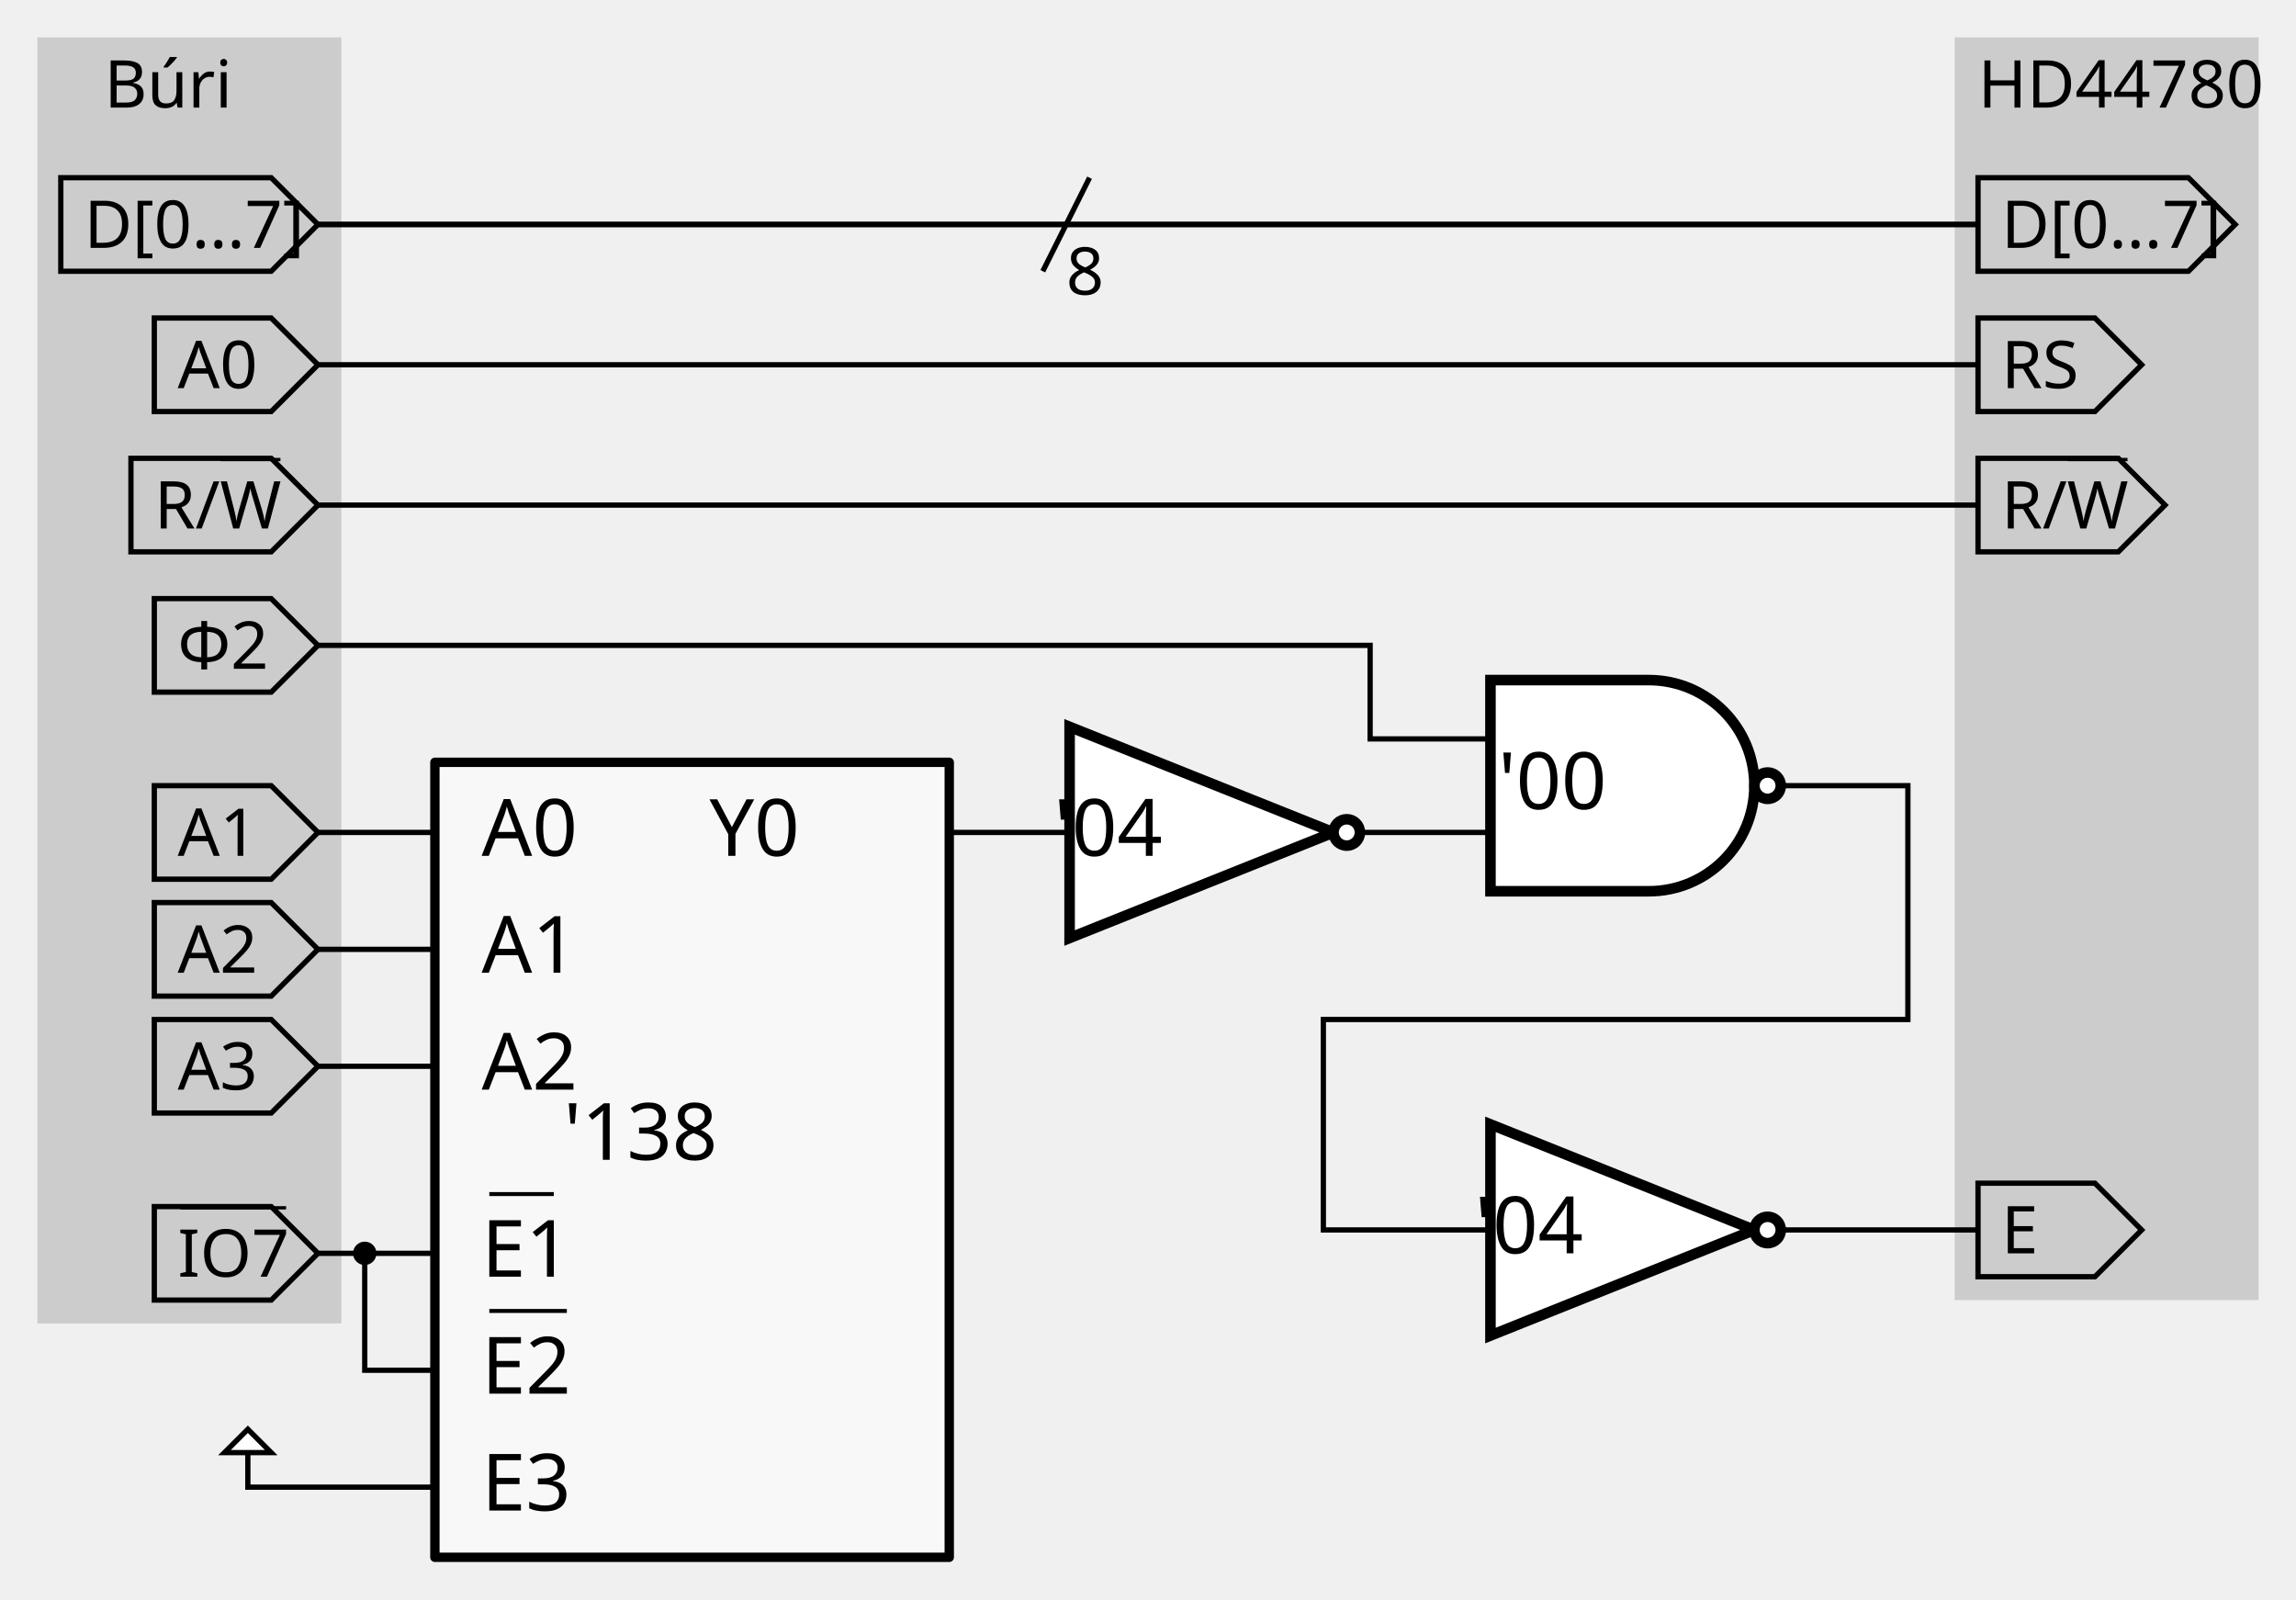
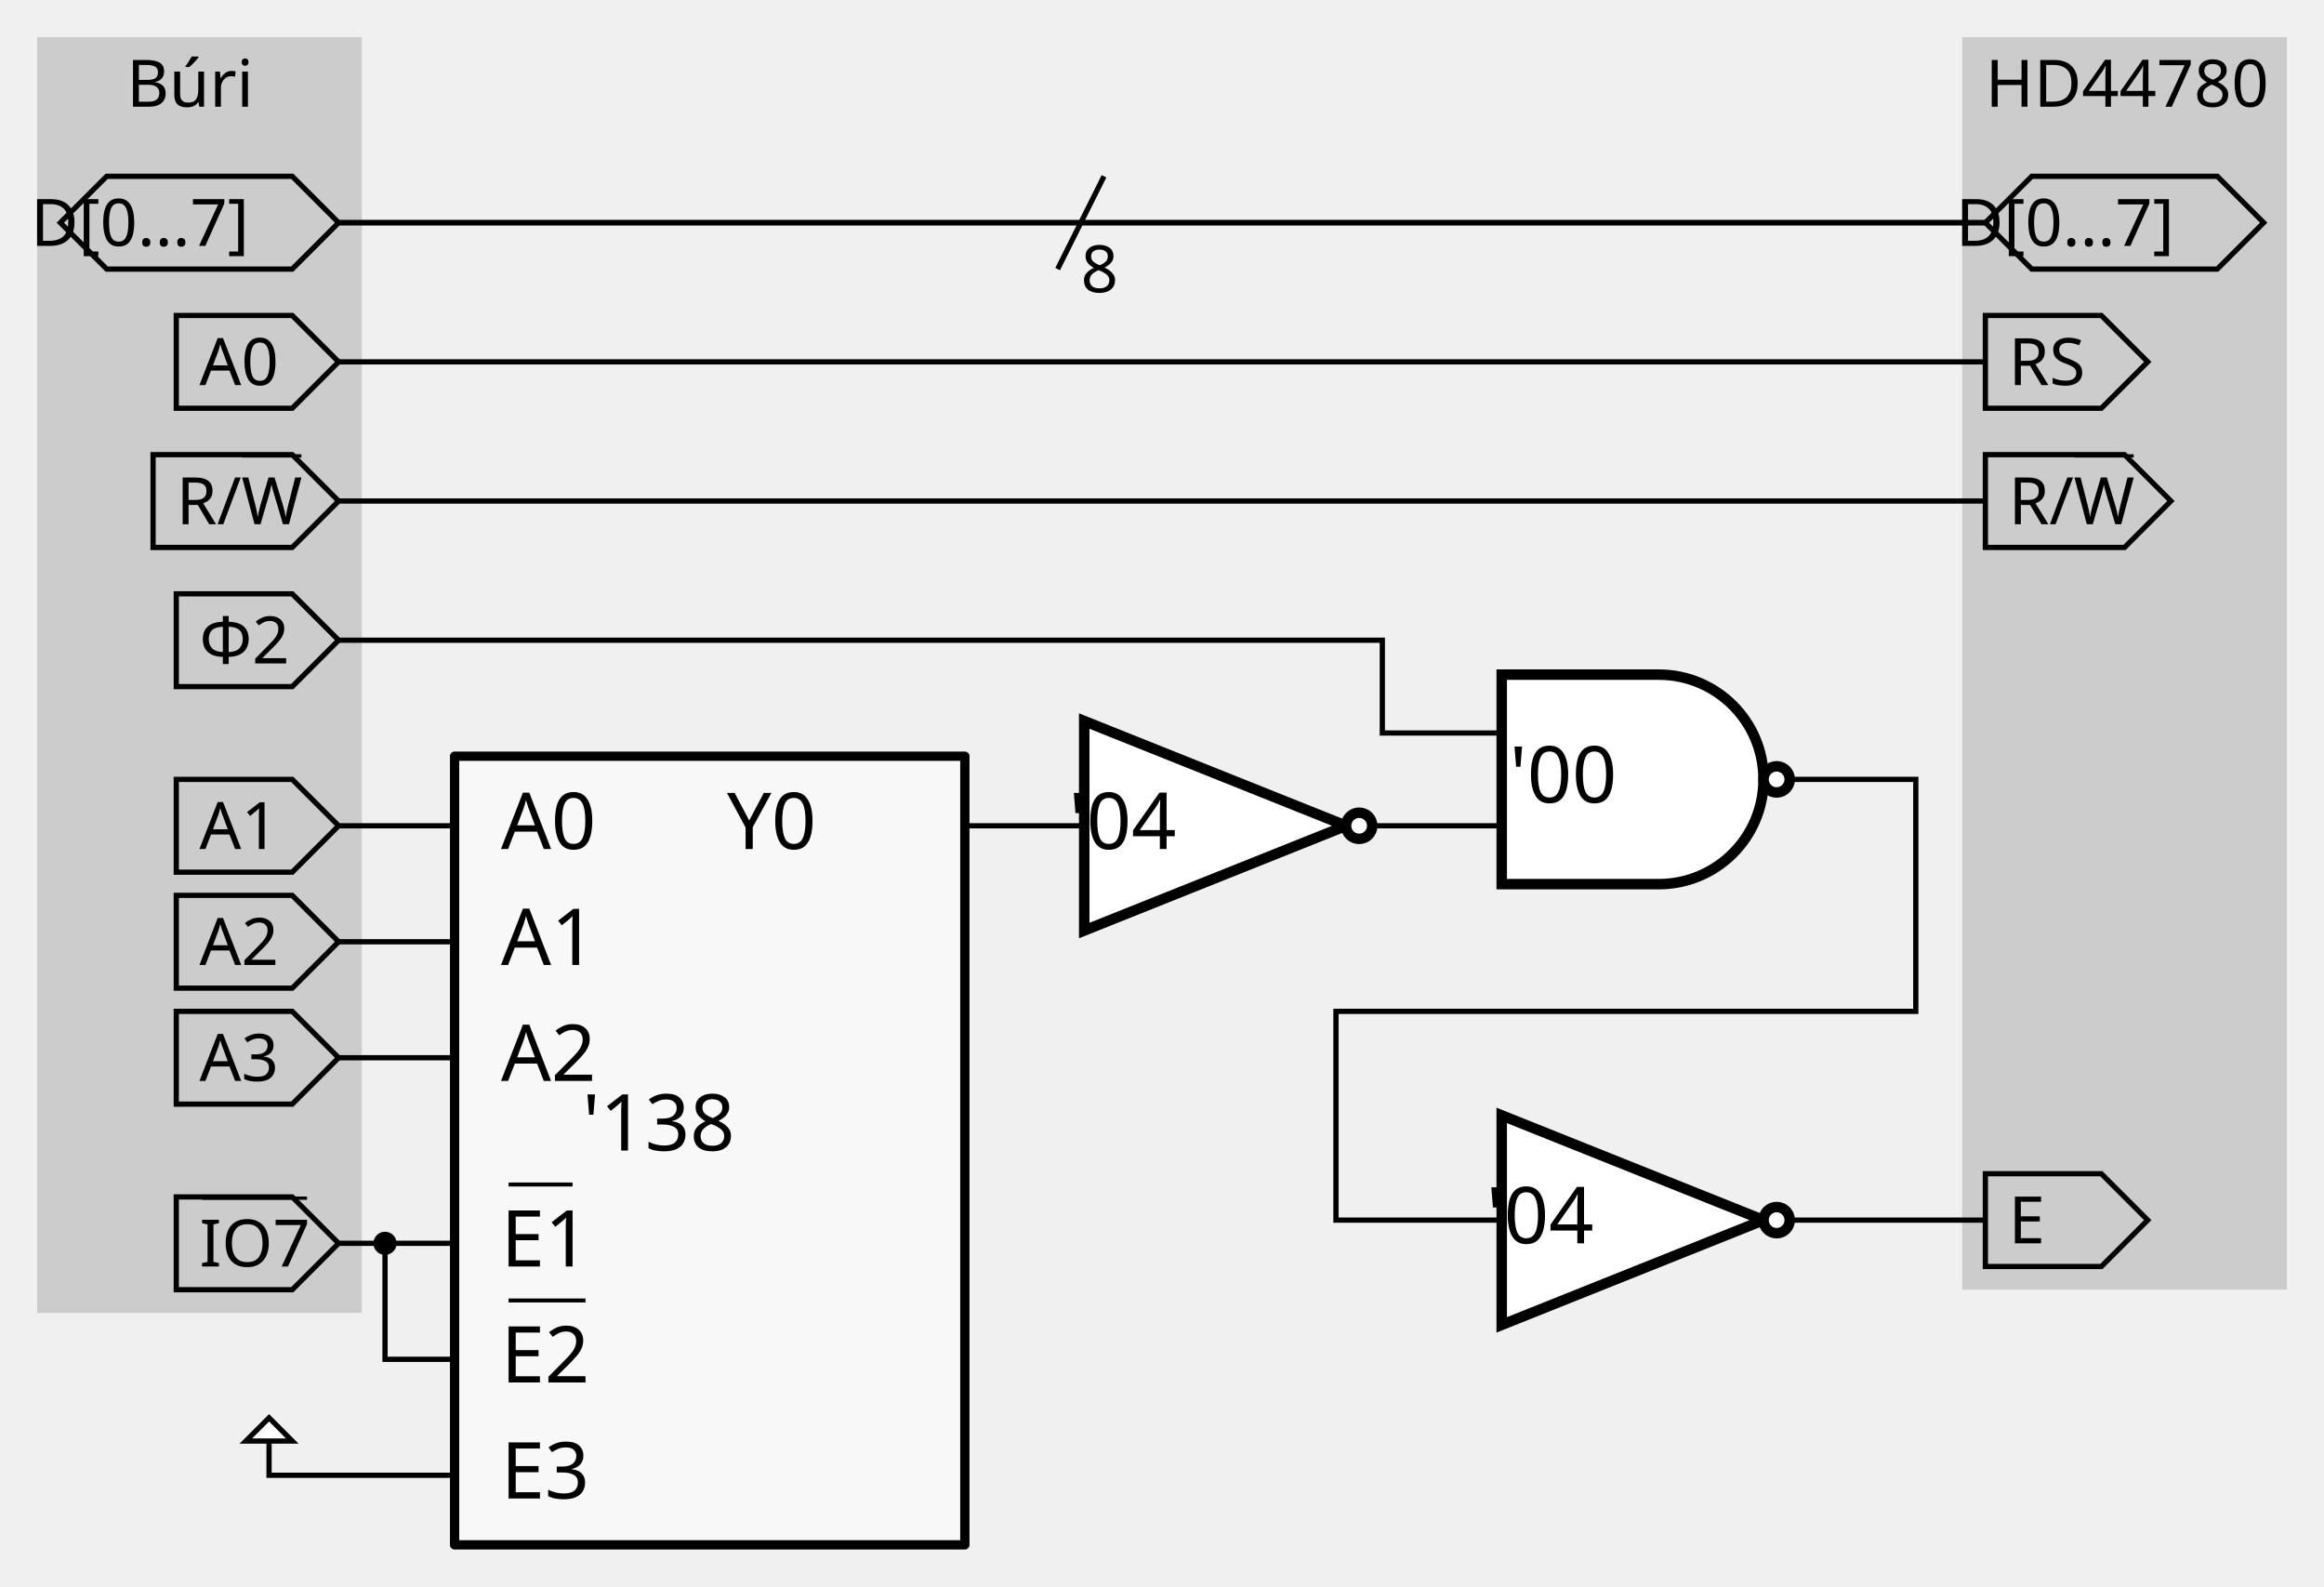
- <svg xmlns="http://www.w3.org/2000/svg" xmlns:xlink="http://www.w3.org/1999/xlink" width="122.75mm" height="85.5mm" viewBox="0 0 434.941 302.953" id="svg2" version="1.1">
+ <svg xmlns="http://www.w3.org/2000/svg" xmlns:xlink="http://www.w3.org/1999/xlink" width="443.799" height="302.953" viewBox="0 0 443.799 302.953" id="svg2" version="1.1">
  <defs id="defs4">
    <symbol id="Nand_Gate">
      <path d="m 25,70 0,-10 0,-10 0,-10 0,-10 30,0 c 11.046,0 20,8.954 20,20 0,11.046 -8.954,20 -20,20 z" id="path5944" />
      <path d="m 80,50 c 0,1.381 -1.119,2.5 -2.5,2.5 -1.381,0 -2.5,-1.119 -2.5,-2.5 0,-1.381 1.119,-2.5 2.5,-2.5 1.381,0 2.5,1.119 2.5,2.5 z" id="path5946" />
    </symbol>
    <symbol id="Not_Gate">
-       <path style="stroke-miterlimit:2" d="M 25,30 75,50 25,70 25,50 Z" id="path5961" />
+       <path style="stroke-miterlimit:2" d="M 25,30 75,50 25,70 25,50 z" id="path5961" />
      <path d="m 80,50 c 0,1.381 -1.119,2.5 -2.5,2.5 -1.381,0 -2.5,-1.119 -2.5,-2.5 0,-1.381 1.119,-2.5 2.5,-2.5 1.381,0 2.5,1.119 2.5,2.5 z" id="path5963" />
    </symbol>
  </defs>
-   <g id="layer1" transform="translate(15.94488,-128.4449)">
-     <rect y="135.531" x="354.331" height="239.173" width="57.579" id="rect10551" style="opacity:1;fill:#cccccc;fill-opacity:1" />
-     <rect style="opacity:1;fill:#cccccc;fill-opacity:1" id="rect10549" width="57.579" height="243.602" x="-8.858" y="135.531" />
-     <path style="fill:none;fill-rule:evenodd;stroke:#000000;stroke-width:1px;stroke-linecap:butt;stroke-linejoin:miter;stroke-opacity:1" d="m 318.898,361.417 39.862,0" id="path10445" />
-     <path style="fill:none;fill-rule:evenodd;stroke:#000000;stroke-width:1px;stroke-linecap:butt;stroke-linejoin:miter;stroke-opacity:1" d="m 318.898,277.264 26.575,0 0,44.291 -110.728,0 0,39.862 31.004,0" id="path10435" />
-     <path style="fill:none;fill-rule:evenodd;stroke:#000000;stroke-width:1px;stroke-linecap:butt;stroke-linejoin:miter;stroke-opacity:1" d="m 66.437,410.138 -35.433,0 0,-8.858" id="path10395" />
+   <g id="layer1" transform="translate(20.37402,-128.4449)">
+     <rect y="135.531" x="354.331" height="239.173" width="62.008" id="rect10551" style="fill:#cccccc;fill-opacity:1" />
+     <rect style="fill:#cccccc;fill-opacity:1" id="rect10549" width="62.008" height="243.602" x="-13.287" y="135.531" />
+     <path style="fill:none;stroke:#000000;stroke-width:1px;stroke-linecap:butt;stroke-linejoin:miter;stroke-opacity:1" d="m 318.898,361.417 39.862,0" id="path10445" />
+     <path style="fill:none;stroke:#000000;stroke-width:1px;stroke-linecap:butt;stroke-linejoin:miter;stroke-opacity:1" d="m 318.898,277.264 26.575,0 0,44.291 -110.728,0 0,39.862 31.004,0" id="path10435" />
+     <path style="fill:none;stroke:#000000;stroke-width:1px;stroke-linecap:butt;stroke-linejoin:miter;stroke-opacity:1" d="m 66.437,410.138 -35.433,0 0,-8.858" id="path10395" />
    <g id="g10258" transform="translate(-124.0157,-84.15353)">
-       <text id="text10252" y="339.272" x="141.732" style="font-style:normal;font-variant:normal;font-weight:normal;font-stretch:normal;font-size:12.5px;line-height:125%;font-family:'Source Sans Pro';-inkscape-font-specification:'Source Sans Pro';text-align:start;letter-spacing:0px;word-spacing:0px;text-anchor:start;fill:#000000;fill-opacity:1;stroke:none;stroke-width:1px;stroke-linecap:butt;stroke-linejoin:miter;stroke-opacity:1" xml:space="preserve">
+       <text id="text10252" y="339.272" x="141.732" style="font-size:12.5px;font-style:normal;font-variant:normal;font-weight:normal;font-stretch:normal;text-align:start;line-height:125%;letter-spacing:0px;word-spacing:0px;text-anchor:start;fill:#000000;fill-opacity:1;stroke:none;font-family:Source Sans Pro;-inkscape-font-specification:Source Sans Pro" xml:space="preserve">
        <tspan y="339.272" x="141.732" id="tspan10254">Φ2</tspan>
      </text>
-       <path id="path10256" d="m 168.307,334.843 -8.858,-8.858 -22.146,0 0,17.717 22.146,0 z" style="fill:none;fill-rule:evenodd;stroke:#000000;stroke-width:1px;stroke-linecap:butt;stroke-linejoin:miter;stroke-opacity:1" />
+       <path id="path10256" d="m 168.307,334.843 -8.858,-8.858 -22.146,0 0,17.717 22.146,0 z" style="fill:none;stroke:#000000;stroke-width:1px;stroke-linecap:butt;stroke-linejoin:miter;stroke-opacity:1" />
    </g>
-     <use id="use8133" style="fill:#ffffff;stroke:#000000;stroke-width:2" xlink:href="#Nand_Gate" x="0" y="0" width="100%" height="100%" transform="translate(241.3976,227.2638)" />
-     <rect style="opacity:1;fill:#ffffff;fill-opacity:0.502;stroke:#000000;stroke-width:1.772;stroke-linecap:round;stroke-linejoin:round;stroke-miterlimit:4;stroke-dasharray:none;stroke-opacity:1" id="rect10267" width="97.441" height="150.591" x="66.437" y="272.835" transform="translate(-3.7337612e-6,-9.87967e-6)" />
-     <text xml:space="preserve" style="font-style:normal;font-variant:normal;font-weight:normal;font-stretch:normal;font-size:15px;line-height:125%;font-family:'Source Sans Pro';-inkscape-font-specification:'Source Sans Pro';text-align:end;letter-spacing:0px;word-spacing:0px;text-anchor:end;fill:#000000;fill-opacity:1;stroke:none;stroke-width:1px;stroke-linecap:butt;stroke-linejoin:miter;stroke-opacity:1" x="155.02" y="290.551" id="text10269-4">
+     <use id="use8133" style="fill:#ffffff;stroke:#000000;stroke-width:2" xlink:href="#Nand_Gate" x="0" y="0" width="434.941" height="302.953" transform="translate(241.3976,227.2638)" />
+     <rect style="fill:#ffffff;fill-opacity:0.502;stroke:#000000;stroke-width:1.772;stroke-linecap:round;stroke-linejoin:round;stroke-miterlimit:4;stroke-opacity:1;stroke-dasharray:none" id="rect10267" width="97.441" height="150.591" x="66.437" y="272.835" transform="translate(-3.7337612e-6,-9.87967e-6)" />
+     <text xml:space="preserve" style="font-size:15px;font-style:normal;font-variant:normal;font-weight:normal;font-stretch:normal;text-align:end;line-height:125%;letter-spacing:0px;word-spacing:0px;text-anchor:end;fill:#000000;fill-opacity:1;stroke:none;font-family:Source Sans Pro;-inkscape-font-specification:Source Sans Pro" x="155.02" y="290.551" id="text10269-4">
      <tspan id="tspan10271-8" x="155.02" y="290.551">Y0</tspan>
    </text>
-     <text id="text10293" y="370.276" x="75.295" style="font-style:normal;font-variant:normal;font-weight:normal;font-stretch:normal;font-size:15px;line-height:125%;font-family:'Source Sans Pro';-inkscape-font-specification:'Source Sans Pro';text-align:start;letter-spacing:0px;word-spacing:0px;text-anchor:start;fill:#000000;fill-opacity:1;stroke:none;stroke-width:1px;stroke-linecap:butt;stroke-linejoin:miter;stroke-opacity:1" xml:space="preserve">
-       <tspan y="370.276" x="75.295" id="tspan10295" text-decoration="overline" style="text-decoration: overline;text-decoration-line: overline">E1</tspan>
+     <text id="text10293" y="370.276" x="75.295" style="font-size:15px;font-style:normal;font-variant:normal;font-weight:normal;font-stretch:normal;text-align:start;line-height:125%;letter-spacing:0px;word-spacing:0px;text-anchor:start;fill:#000000;fill-opacity:1;stroke:none;font-family:Source Sans Pro;-inkscape-font-specification:Source Sans Pro" xml:space="preserve">
+       <tspan y="370.276" x="75.295" id="tspan10295" text-decoration="overline" style="text-decoration: overline">E1</tspan>
    </text>
-     <text xml:space="preserve" style="font-style:normal;font-variant:normal;font-weight:normal;font-stretch:normal;font-size:15px;line-height:125%;font-family:'Source Sans Pro';-inkscape-font-specification:'Source Sans Pro';text-align:start;letter-spacing:0px;word-spacing:0px;text-anchor:start;fill:#000000;fill-opacity:1;stroke:none;stroke-width:1px;stroke-linecap:butt;stroke-linejoin:miter;stroke-opacity:1" x="75.295" y="392.421" id="text10297">
-       <tspan style="text-decoration: overline;text-decoration-line: overline" text-decoration="overline" id="tspan10299" x="75.295" y="392.421">E2</tspan>
+     <text xml:space="preserve" style="font-size:15px;font-style:normal;font-variant:normal;font-weight:normal;font-stretch:normal;text-align:start;line-height:125%;letter-spacing:0px;word-spacing:0px;text-anchor:start;fill:#000000;fill-opacity:1;stroke:none;font-family:Source Sans Pro;-inkscape-font-specification:Source Sans Pro" x="75.295" y="392.421" id="text10297">
+       <tspan style="text-decoration: overline" text-decoration="overline" id="tspan10299" x="75.295" y="392.421">E2</tspan>
    </text>
-     <text id="text10301" y="414.567" x="75.295" style="font-style:normal;font-variant:normal;font-weight:normal;font-stretch:normal;font-size:15px;line-height:125%;font-family:'Source Sans Pro';-inkscape-font-specification:'Source Sans Pro';text-align:start;letter-spacing:0px;word-spacing:0px;text-anchor:start;fill:#000000;fill-opacity:1;stroke:none;stroke-width:1px;stroke-linecap:butt;stroke-linejoin:miter;stroke-opacity:1" xml:space="preserve">
+     <text id="text10301" y="414.567" x="75.295" style="font-size:15px;font-style:normal;font-variant:normal;font-weight:normal;font-stretch:normal;text-align:start;line-height:125%;letter-spacing:0px;word-spacing:0px;text-anchor:start;fill:#000000;fill-opacity:1;stroke:none;font-family:Source Sans Pro;-inkscape-font-specification:Source Sans Pro" xml:space="preserve">
      <tspan y="414.567" x="75.295" id="tspan10303">E3</tspan>
    </text>
-     <text xml:space="preserve" style="font-style:normal;font-variant:normal;font-weight:normal;font-stretch:normal;font-size:15px;line-height:125%;font-family:'Source Sans Pro';-inkscape-font-specification:'Source Sans Pro';text-align:start;letter-spacing:0px;word-spacing:0px;text-anchor:start;fill:#000000;fill-opacity:1;stroke:none;stroke-width:1px;stroke-linecap:butt;stroke-linejoin:miter;stroke-opacity:1" x="75.295" y="334.843" id="text10305">
+     <text xml:space="preserve" style="font-size:15px;font-style:normal;font-variant:normal;font-weight:normal;font-stretch:normal;text-align:start;line-height:125%;letter-spacing:0px;word-spacing:0px;text-anchor:start;fill:#000000;fill-opacity:1;stroke:none;font-family:Source Sans Pro;-inkscape-font-specification:Source Sans Pro" x="75.295" y="334.843" id="text10305">
      <tspan x="75.295" y="334.843" id="tspan10309">A2</tspan>
    </text>
-     <text id="text10313" y="312.697" x="75.295" style="font-style:normal;font-variant:normal;font-weight:normal;font-stretch:normal;font-size:15px;line-height:125%;font-family:'Source Sans Pro';-inkscape-font-specification:'Source Sans Pro';text-align:start;letter-spacing:0px;word-spacing:0px;text-anchor:start;fill:#000000;fill-opacity:1;stroke:none;stroke-width:1px;stroke-linecap:butt;stroke-linejoin:miter;stroke-opacity:1" xml:space="preserve">
+     <text id="text10313" y="312.697" x="75.295" style="font-size:15px;font-style:normal;font-variant:normal;font-weight:normal;font-stretch:normal;text-align:start;line-height:125%;letter-spacing:0px;word-spacing:0px;text-anchor:start;fill:#000000;fill-opacity:1;stroke:none;font-family:Source Sans Pro;-inkscape-font-specification:Source Sans Pro" xml:space="preserve">
      <tspan id="tspan10315" y="312.697" x="75.295">A1</tspan>
    </text>
-     <text xml:space="preserve" style="font-style:normal;font-variant:normal;font-weight:normal;font-stretch:normal;font-size:15px;line-height:125%;font-family:'Source Sans Pro';-inkscape-font-specification:'Source Sans Pro';text-align:start;letter-spacing:0px;word-spacing:0px;text-anchor:start;fill:#000000;fill-opacity:1;stroke:none;stroke-width:1px;stroke-linecap:butt;stroke-linejoin:miter;stroke-opacity:1" x="75.295" y="290.551" id="text10317">
+     <text xml:space="preserve" style="font-size:15px;font-style:normal;font-variant:normal;font-weight:normal;font-stretch:normal;text-align:start;line-height:125%;letter-spacing:0px;word-spacing:0px;text-anchor:start;fill:#000000;fill-opacity:1;stroke:none;font-family:Source Sans Pro;-inkscape-font-specification:Source Sans Pro" x="75.295" y="290.551" id="text10317">
      <tspan x="75.295" y="290.551" id="tspan10319">A0</tspan>
    </text>
-     <text id="text10321" y="348.13" x="115.157" style="font-style:normal;font-variant:normal;font-weight:normal;font-stretch:normal;font-size:15px;line-height:125%;font-family:'Source Sans Pro';-inkscape-font-specification:'Source Sans Pro';text-align:center;letter-spacing:0px;word-spacing:0px;text-anchor:middle;fill:#000000;fill-opacity:1;stroke:none;stroke-width:1px;stroke-linecap:butt;stroke-linejoin:miter;stroke-opacity:1" xml:space="preserve" transform="translate(2.1747944e-6,8.1219714e-6)">
+     <text id="text10321" y="348.13" x="115.157" style="font-size:15px;font-style:normal;font-variant:normal;font-weight:normal;font-stretch:normal;text-align:center;line-height:125%;letter-spacing:0px;word-spacing:0px;text-anchor:middle;fill:#000000;fill-opacity:1;stroke:none;font-family:Source Sans Pro;-inkscape-font-specification:Source Sans Pro" xml:space="preserve" transform="translate(2.1747944e-6,8.1219714e-6)">
      <tspan y="348.13" x="115.157" id="tspan10323">'138</tspan>
    </text>
    <g transform="translate(-124.0157,-48.72046)" id="g10325">
-       <text xml:space="preserve" style="font-style:normal;font-variant:normal;font-weight:normal;font-stretch:normal;font-size:12.5px;line-height:125%;font-family:'Source Sans Pro';-inkscape-font-specification:'Source Sans Pro';text-align:start;letter-spacing:0px;word-spacing:0px;text-anchor:start;fill:#000000;fill-opacity:1;stroke:none;stroke-width:1px;stroke-linecap:butt;stroke-linejoin:miter;stroke-opacity:1" x="141.732" y="339.272" id="text10327">
+       <text xml:space="preserve" style="font-size:12.5px;font-style:normal;font-variant:normal;font-weight:normal;font-stretch:normal;text-align:start;line-height:125%;letter-spacing:0px;word-spacing:0px;text-anchor:start;fill:#000000;fill-opacity:1;stroke:none;font-family:Source Sans Pro;-inkscape-font-specification:Source Sans Pro" x="141.732" y="339.272" id="text10327">
        <tspan id="tspan10329" x="141.732" y="339.272">A1</tspan>
      </text>
-       <path style="fill:none;fill-rule:evenodd;stroke:#000000;stroke-width:1px;stroke-linecap:butt;stroke-linejoin:miter;stroke-opacity:1" d="m 168.307,334.843 -8.858,-8.858 -22.146,0 0,17.717 22.146,0 z" id="path10331" />
+       <path style="fill:none;stroke:#000000;stroke-width:1px;stroke-linecap:butt;stroke-linejoin:miter;stroke-opacity:1" d="m 168.307,334.843 -8.858,-8.858 -22.146,0 0,17.717 22.146,0 z" id="path10331" />
    </g>
    <g id="g10337" transform="translate(-124.0157,-26.57479)">
-       <text id="text10339" y="339.272" x="141.732" style="font-style:normal;font-variant:normal;font-weight:normal;font-stretch:normal;font-size:12.5px;line-height:125%;font-family:'Source Sans Pro';-inkscape-font-specification:'Source Sans Pro';text-align:start;letter-spacing:0px;word-spacing:0px;text-anchor:start;fill:#000000;fill-opacity:1;stroke:none;stroke-width:1px;stroke-linecap:butt;stroke-linejoin:miter;stroke-opacity:1" xml:space="preserve">
+       <text id="text10339" y="339.272" x="141.732" style="font-size:12.5px;font-style:normal;font-variant:normal;font-weight:normal;font-stretch:normal;text-align:start;line-height:125%;letter-spacing:0px;word-spacing:0px;text-anchor:start;fill:#000000;fill-opacity:1;stroke:none;font-family:Source Sans Pro;-inkscape-font-specification:Source Sans Pro" xml:space="preserve">
        <tspan y="339.272" x="141.732" id="tspan10341">A2</tspan>
      </text>
-       <path id="path10343" d="m 168.307,334.843 -8.858,-8.858 -22.146,0 0,17.717 22.146,0 z" style="fill:none;fill-rule:evenodd;stroke:#000000;stroke-width:1px;stroke-linecap:butt;stroke-linejoin:miter;stroke-opacity:1" />
+       <path id="path10343" d="m 168.307,334.843 -8.858,-8.858 -22.146,0 0,17.717 22.146,0 z" style="fill:none;stroke:#000000;stroke-width:1px;stroke-linecap:butt;stroke-linejoin:miter;stroke-opacity:1" />
    </g>
    <g transform="translate(-124.0157,-4.429124)" id="g10361">
-       <text xml:space="preserve" style="font-style:normal;font-variant:normal;font-weight:normal;font-stretch:normal;font-size:12.5px;line-height:125%;font-family:'Source Sans Pro';-inkscape-font-specification:'Source Sans Pro';text-align:start;letter-spacing:0px;word-spacing:0px;text-anchor:start;fill:#000000;fill-opacity:1;stroke:none;stroke-width:1px;stroke-linecap:butt;stroke-linejoin:miter;stroke-opacity:1" x="141.732" y="339.272" id="text10363">
+       <text xml:space="preserve" style="font-size:12.5px;font-style:normal;font-variant:normal;font-weight:normal;font-stretch:normal;text-align:start;line-height:125%;letter-spacing:0px;word-spacing:0px;text-anchor:start;fill:#000000;fill-opacity:1;stroke:none;font-family:Source Sans Pro;-inkscape-font-specification:Source Sans Pro" x="141.732" y="339.272" id="text10363">
        <tspan id="tspan10365" x="141.732" y="339.272">A3</tspan>
      </text>
-       <path style="fill:none;fill-rule:evenodd;stroke:#000000;stroke-width:1px;stroke-linecap:butt;stroke-linejoin:miter;stroke-opacity:1" d="m 168.307,334.843 -8.858,-8.858 -22.146,0 0,17.717 22.146,0 z" id="path10367" />
+       <path style="fill:none;stroke:#000000;stroke-width:1px;stroke-linecap:butt;stroke-linejoin:miter;stroke-opacity:1" d="m 168.307,334.843 -8.858,-8.858 -22.146,0 0,17.717 22.146,0 z" id="path10367" />
    </g>
-     <path style="fill:none;fill-rule:evenodd;stroke:#000000;stroke-width:1px;stroke-linecap:butt;stroke-linejoin:miter;stroke-opacity:1" d="m 44.291,286.122 22.146,0" id="path10373" />
-     <path style="fill:none;fill-rule:evenodd;stroke:#000000;stroke-width:1px;stroke-linecap:butt;stroke-linejoin:miter;stroke-opacity:1" d="m 66.437,308.268 -22.146,0" id="path10375" />
-     <path style="fill:none;fill-rule:evenodd;stroke:#000000;stroke-width:1px;stroke-linecap:butt;stroke-linejoin:miter;stroke-opacity:1" d="m 44.291,330.413 22.146,0" id="path10377" />
+     <path style="fill:none;stroke:#000000;stroke-width:1px;stroke-linecap:butt;stroke-linejoin:miter;stroke-opacity:1" d="m 44.291,286.122 22.146,0" id="path10373" />
+     <path style="fill:none;stroke:#000000;stroke-width:1px;stroke-linecap:butt;stroke-linejoin:miter;stroke-opacity:1" d="m 66.437,308.268 -22.146,0" id="path10375" />
+     <path style="fill:none;stroke:#000000;stroke-width:1px;stroke-linecap:butt;stroke-linejoin:miter;stroke-opacity:1" d="m 44.291,330.413 22.146,0" id="path10377" />
    <g transform="translate(-124.0157,31.00395)" id="g10379">
-       <text xml:space="preserve" style="font-style:normal;font-variant:normal;font-weight:normal;font-stretch:normal;font-size:12.5px;line-height:125%;font-family:'Source Sans Pro';-inkscape-font-specification:'Source Sans Pro';text-align:start;letter-spacing:0px;word-spacing:0px;text-anchor:start;fill:#000000;fill-opacity:1;stroke:none;stroke-width:1px;stroke-linecap:butt;stroke-linejoin:miter;stroke-opacity:1" x="141.732" y="339.272" id="text10381">
-         <tspan id="tspan10383" x="141.732" y="339.272" text-decoration="overline" style="font-size:12.5px;text-align:start;text-decoration: overline;text-decoration-line: overline;text-anchor:start">IO7</tspan>
+       <text xml:space="preserve" style="font-size:12.5px;font-style:normal;font-variant:normal;font-weight:normal;font-stretch:normal;text-align:start;line-height:125%;letter-spacing:0px;word-spacing:0px;text-anchor:start;fill:#000000;fill-opacity:1;stroke:none;font-family:Source Sans Pro;-inkscape-font-specification:Source Sans Pro" x="141.732" y="339.272" id="text10381">
+         <tspan id="tspan10383" x="141.732" y="339.272" text-decoration="overline" style="font-size:12.5px;text-align:start;text-decoration: overline;text-anchor:start">IO7</tspan>
      </text>
-       <path style="fill:none;fill-rule:evenodd;stroke:#000000;stroke-width:1px;stroke-linecap:butt;stroke-linejoin:miter;stroke-opacity:1" d="m 168.307,334.843 -8.858,-8.858 -22.146,0 0,17.717 22.146,0 z" id="path10385" />
+       <path style="fill:none;stroke:#000000;stroke-width:1px;stroke-linecap:butt;stroke-linejoin:miter;stroke-opacity:1" d="m 168.307,334.843 -8.858,-8.858 -22.146,0 0,17.717 22.146,0 z" id="path10385" />
    </g>
-     <path style="fill:none;fill-rule:evenodd;stroke:#000000;stroke-width:1px;stroke-linecap:butt;stroke-linejoin:miter;stroke-opacity:1" d="m 44.291,365.846 22.146,0" id="path10387" />
-     <path style="fill:none;fill-rule:evenodd;stroke:#000000;stroke-width:1px;stroke-linecap:butt;stroke-linejoin:miter;stroke-opacity:1" d="m 53.15,365.846 0,22.146 13.287,0" id="path10389" />
-     <circle style="opacity:1;fill:#000000;fill-opacity:1" id="path10391" cx="53.15" cy="365.846" r="2.215" />
+     <path style="fill:none;stroke:#000000;stroke-width:1px;stroke-linecap:butt;stroke-linejoin:miter;stroke-opacity:1" d="m 44.291,365.846 22.146,0" id="path10387" />
+     <path style="fill:none;stroke:#000000;stroke-width:1px;stroke-linecap:butt;stroke-linejoin:miter;stroke-opacity:1" d="m 53.15,365.846 0,22.146 13.287,0" id="path10389" />
+     <circle style="fill:#000000;fill-opacity:1" id="path10391" cx="53.15" cy="365.846" r="2.215" d="m 55.364,365.846 c 0,1.223 -0.991,2.215 -2.215,2.215 -1.223,0 -2.215,-0.991 -2.215,-2.215 0,-1.223 0.991,-2.215 2.215,-2.215 1.223,0 2.215,0.991 2.215,2.215 z" />
    <path style="fill:#ffffff;fill-rule:evenodd;stroke:#000000;stroke-width:1px;stroke-linecap:butt;stroke-linejoin:miter;stroke-opacity:1" d="m 31.004,399.169 -4.429,4.429 8.858,0 z" id="path10393" />
-     <path style="fill:none;fill-rule:evenodd;stroke:#000000;stroke-width:1px;stroke-linecap:butt;stroke-linejoin:miter;stroke-opacity:1" d="m 163.878,286.122 22.146,0" id="path10397" />
-     <path style="fill:none;fill-rule:evenodd;stroke:#000000;stroke-width:1px;stroke-linecap:butt;stroke-linejoin:miter;stroke-opacity:1" d="m 239.173,286.122 26.575,0" id="path10429" />
-     <use id="use10413" style="fill:#ffffff;stroke:#000000;stroke-width:2" xlink:href="#Not_Gate" x="0" y="0" width="100%" height="100%" transform="translate(161.6732,236.1221)" />
-     <path style="fill:none;fill-rule:evenodd;stroke:#000000;stroke-width:1px;stroke-linecap:butt;stroke-linejoin:miter;stroke-opacity:1" d="m 44.291,250.689 199.311,0 0,17.717 22.146,0" id="path10431" />
-     <use transform="translate(241.3976,311.4173)" height="100%" width="100%" y="0" x="0" xlink:href="#Not_Gate" style="fill:#ffffff;stroke:#000000;stroke-width:2" id="use10433" />
+     <path style="fill:none;stroke:#000000;stroke-width:1px;stroke-linecap:butt;stroke-linejoin:miter;stroke-opacity:1" d="m 163.878,286.122 22.146,0" id="path10397" />
+     <path style="fill:none;stroke:#000000;stroke-width:1px;stroke-linecap:butt;stroke-linejoin:miter;stroke-opacity:1" d="m 239.173,286.122 26.575,0" id="path10429" />
+     <use id="use10413" style="fill:#ffffff;stroke:#000000;stroke-width:2" xlink:href="#Not_Gate" x="0" y="0" width="434.941" height="302.953" transform="translate(161.6732,236.1221)" />
+     <path style="fill:none;stroke:#000000;stroke-width:1px;stroke-linecap:butt;stroke-linejoin:miter;stroke-opacity:1" d="m 44.291,250.689 199.311,0 0,17.717 22.146,0" id="path10431" />
+     <use transform="translate(241.3976,311.4173)" height="302.953" width="434.941" y="0" x="0" xlink:href="#Not_Gate" style="fill:#ffffff;stroke:#000000;stroke-width:2" id="use10433" />
    <g id="g10437" transform="translate(221.4567,26.57481)">
-       <text id="text10439" y="339.272" x="141.732" style="font-style:normal;font-variant:normal;font-weight:normal;font-stretch:normal;font-size:12.5px;line-height:125%;font-family:'Source Sans Pro';-inkscape-font-specification:'Source Sans Pro';text-align:start;letter-spacing:0px;word-spacing:0px;text-anchor:start;fill:#000000;fill-opacity:1;stroke:none;stroke-width:1px;stroke-linecap:butt;stroke-linejoin:miter;stroke-opacity:1" xml:space="preserve">
+       <text id="text10439" y="339.272" x="141.732" style="font-size:12.5px;font-style:normal;font-variant:normal;font-weight:normal;font-stretch:normal;text-align:start;line-height:125%;letter-spacing:0px;word-spacing:0px;text-anchor:start;fill:#000000;fill-opacity:1;stroke:none;font-family:Source Sans Pro;-inkscape-font-specification:Source Sans Pro" xml:space="preserve">
        <tspan y="339.272" x="141.732" id="tspan10441">E</tspan>
      </text>
-       <path id="path10443" d="m 168.307,334.843 -8.858,-8.858 -22.146,0 0,17.717 22.146,0 z" style="fill:none;fill-rule:evenodd;stroke:#000000;stroke-width:1px;stroke-linecap:butt;stroke-linejoin:miter;stroke-opacity:1" />
+       <path id="path10443" d="m 168.307,334.843 -8.858,-8.858 -22.146,0 0,17.717 22.146,0 z" style="fill:none;stroke:#000000;stroke-width:1px;stroke-linecap:butt;stroke-linejoin:miter;stroke-opacity:1" />
    </g>
-     <text xml:space="preserve" style="font-style:normal;font-variant:normal;font-weight:normal;font-stretch:normal;font-size:15px;line-height:125%;font-family:'Source Sans Pro';-inkscape-font-specification:'Source Sans Pro';text-align:center;letter-spacing:0px;word-spacing:0px;text-anchor:middle;fill:#000000;fill-opacity:1;stroke:none;stroke-width:1px;stroke-linecap:butt;stroke-linejoin:miter;stroke-opacity:1" x="203.74" y="290.551" id="text10447">
+     <text xml:space="preserve" style="font-size:15px;font-style:normal;font-variant:normal;font-weight:normal;font-stretch:normal;text-align:center;line-height:125%;letter-spacing:0px;word-spacing:0px;text-anchor:middle;fill:#000000;fill-opacity:1;stroke:none;font-family:Source Sans Pro;-inkscape-font-specification:Source Sans Pro" x="203.74" y="290.551" id="text10447">
      <tspan id="tspan10449" x="203.74" y="290.551">'04</tspan>
    </text>
-     <text id="text10451" y="365.846" x="283.465" style="font-style:normal;font-variant:normal;font-weight:normal;font-stretch:normal;font-size:15px;line-height:125%;font-family:'Source Sans Pro';-inkscape-font-specification:'Source Sans Pro';text-align:center;letter-spacing:0px;word-spacing:0px;text-anchor:middle;fill:#000000;fill-opacity:1;stroke:none;stroke-width:1px;stroke-linecap:butt;stroke-linejoin:miter;stroke-opacity:1" xml:space="preserve">
+     <text id="text10451" y="365.846" x="283.465" style="font-size:15px;font-style:normal;font-variant:normal;font-weight:normal;font-stretch:normal;text-align:center;line-height:125%;letter-spacing:0px;word-spacing:0px;text-anchor:middle;fill:#000000;fill-opacity:1;stroke:none;font-family:Source Sans Pro;-inkscape-font-specification:Source Sans Pro" xml:space="preserve">
      <tspan y="365.846" x="283.465" id="tspan10453">'04</tspan>
    </text>
-     <text xml:space="preserve" style="font-style:normal;font-variant:normal;font-weight:normal;font-stretch:normal;font-size:15px;line-height:125%;font-family:'Source Sans Pro';-inkscape-font-specification:'Source Sans Pro';text-align:center;letter-spacing:0px;word-spacing:0px;text-anchor:middle;fill:#000000;fill-opacity:1;stroke:none;stroke-width:1px;stroke-linecap:butt;stroke-linejoin:miter;stroke-opacity:1" x="287.894" y="281.693" id="text10455">
+     <text xml:space="preserve" style="font-size:15px;font-style:normal;font-variant:normal;font-weight:normal;font-stretch:normal;text-align:center;line-height:125%;letter-spacing:0px;word-spacing:0px;text-anchor:middle;fill:#000000;fill-opacity:1;stroke:none;font-family:Source Sans Pro;-inkscape-font-specification:Source Sans Pro" x="287.894" y="281.693" id="text10455">
      <tspan id="tspan10457" x="287.894" y="281.693">'00</tspan>
    </text>
    <g id="g10459" transform="translate(-124.0157,-110.7283)">
-       <text id="text10461" y="339.272" x="137.303" style="font-style:normal;font-variant:normal;font-weight:normal;font-stretch:normal;font-size:12.5px;line-height:125%;font-family:'Source Sans Pro';-inkscape-font-specification:'Source Sans Pro';text-align:start;letter-spacing:0px;word-spacing:0px;text-anchor:start;fill:#000000;fill-opacity:1;stroke:none;stroke-width:1px;stroke-linecap:butt;stroke-linejoin:miter;stroke-opacity:1" xml:space="preserve">
-         <tspan y="339.272" x="137.303" id="tspan10463">R/<tspan style="text-decoration: overline;text-decoration-line: overline" id="tspan10467">W</tspan>
+       <text id="text10461" y="339.272" x="137.303" style="font-size:12.5px;font-style:normal;font-variant:normal;font-weight:normal;font-stretch:normal;text-align:start;line-height:125%;letter-spacing:0px;word-spacing:0px;text-anchor:start;fill:#000000;fill-opacity:1;stroke:none;font-family:Source Sans Pro;-inkscape-font-specification:Source Sans Pro" xml:space="preserve">
+         <tspan y="339.272" x="137.303" id="tspan10463">R/<tspan style="text-decoration: overline" id="tspan10467">W</tspan>
        </tspan>
      </text>
-       <path id="path10465" d="m 168.307,334.843 -8.858,-8.858 -26.575,10e-6 0,17.717 26.575,-10e-6 z" style="fill:none;fill-rule:evenodd;stroke:#000000;stroke-width:1px;stroke-linecap:butt;stroke-linejoin:miter;stroke-opacity:1" />
+       <path id="path10465" d="m 168.307,334.843 -8.858,-8.858 -26.575,10e-6 0,17.717 26.575,-10e-6 z" style="fill:none;stroke:#000000;stroke-width:1px;stroke-linecap:butt;stroke-linejoin:miter;stroke-opacity:1" />
    </g>
    <g transform="translate(225.8858,-110.7283)" id="g10469">
-       <text xml:space="preserve" style="font-style:normal;font-variant:normal;font-weight:normal;font-stretch:normal;font-size:12.5px;line-height:125%;font-family:'Source Sans Pro';-inkscape-font-specification:'Source Sans Pro';text-align:start;letter-spacing:0px;word-spacing:0px;text-anchor:start;fill:#000000;fill-opacity:1;stroke:none;stroke-width:1px;stroke-linecap:butt;stroke-linejoin:miter;stroke-opacity:1" x="137.303" y="339.272" id="text10471">
-         <tspan id="tspan10473" x="137.303" y="339.272">R/<tspan id="tspan10475" style="text-decoration: overline;text-decoration-line: overline">W</tspan>
+       <text xml:space="preserve" style="font-size:12.5px;font-style:normal;font-variant:normal;font-weight:normal;font-stretch:normal;text-align:start;line-height:125%;letter-spacing:0px;word-spacing:0px;text-anchor:start;fill:#000000;fill-opacity:1;stroke:none;font-family:Source Sans Pro;-inkscape-font-specification:Source Sans Pro" x="137.303" y="339.272" id="text10471">
+         <tspan id="tspan10473" x="137.303" y="339.272">R/<tspan id="tspan10475" style="text-decoration: overline">W</tspan>
        </tspan>
      </text>
-       <path style="fill:none;fill-rule:evenodd;stroke:#000000;stroke-width:1px;stroke-linecap:butt;stroke-linejoin:miter;stroke-opacity:1" d="m 168.307,334.843 -8.858,-8.858 -26.575,10e-6 0,17.717 26.575,-10e-6 z" id="path10477" />
+       <path style="fill:none;stroke:#000000;stroke-width:1px;stroke-linecap:butt;stroke-linejoin:miter;stroke-opacity:1" d="m 168.307,334.843 -8.858,-8.858 -26.575,10e-6 0,17.717 26.575,-10e-6 z" id="path10477" />
    </g>
-     <path style="fill:none;fill-rule:evenodd;stroke:#000000;stroke-width:1px;stroke-linecap:butt;stroke-linejoin:miter;stroke-opacity:1" d="m 44.291,224.114 314.469,0" id="path10479" />
+     <path style="fill:none;stroke:#000000;stroke-width:1px;stroke-linecap:butt;stroke-linejoin:miter;stroke-opacity:1" d="m 44.291,224.114 314.469,0" id="path10479" />
    <g id="g10481" transform="translate(-124.0157,-137.3031)">
-       <text id="text10483" y="339.272" x="141.732" style="font-style:normal;font-variant:normal;font-weight:normal;font-stretch:normal;font-size:12.5px;line-height:125%;font-family:'Source Sans Pro';-inkscape-font-specification:'Source Sans Pro';text-align:start;letter-spacing:0px;word-spacing:0px;text-anchor:start;fill:#000000;fill-opacity:1;stroke:none;stroke-width:1px;stroke-linecap:butt;stroke-linejoin:miter;stroke-opacity:1" xml:space="preserve">
+       <text id="text10483" y="339.272" x="141.732" style="font-size:12.5px;font-style:normal;font-variant:normal;font-weight:normal;font-stretch:normal;text-align:start;line-height:125%;letter-spacing:0px;word-spacing:0px;text-anchor:start;fill:#000000;fill-opacity:1;stroke:none;font-family:Source Sans Pro;-inkscape-font-specification:Source Sans Pro" xml:space="preserve">
        <tspan y="339.272" x="141.732" id="tspan10485">A0</tspan>
      </text>
-       <path id="path10487" d="m 168.307,334.843 -8.858,-8.858 -22.146,0 0,17.717 22.146,0 z" style="fill:none;fill-rule:evenodd;stroke:#000000;stroke-width:1px;stroke-linecap:butt;stroke-linejoin:miter;stroke-opacity:1" />
+       <path id="path10487" d="m 168.307,334.843 -8.858,-8.858 -22.146,0 0,17.717 22.146,0 z" style="fill:none;stroke:#000000;stroke-width:1px;stroke-linecap:butt;stroke-linejoin:miter;stroke-opacity:1" />
    </g>
    <g transform="translate(221.4567,-137.3031)" id="g10489">
-       <text xml:space="preserve" style="font-style:normal;font-variant:normal;font-weight:normal;font-stretch:normal;font-size:12.5px;line-height:125%;font-family:'Source Sans Pro';-inkscape-font-specification:'Source Sans Pro';text-align:start;letter-spacing:0px;word-spacing:0px;text-anchor:start;fill:#000000;fill-opacity:1;stroke:none;stroke-width:1px;stroke-linecap:butt;stroke-linejoin:miter;stroke-opacity:1" x="141.732" y="339.272" id="text10491">
+       <text xml:space="preserve" style="font-size:12.5px;font-style:normal;font-variant:normal;font-weight:normal;font-stretch:normal;text-align:start;line-height:125%;letter-spacing:0px;word-spacing:0px;text-anchor:start;fill:#000000;fill-opacity:1;stroke:none;font-family:Source Sans Pro;-inkscape-font-specification:Source Sans Pro" x="141.732" y="339.272" id="text10491">
        <tspan id="tspan10493" x="141.732" y="339.272">RS</tspan>
      </text>
-       <path style="fill:none;fill-rule:evenodd;stroke:#000000;stroke-width:1px;stroke-linecap:butt;stroke-linejoin:miter;stroke-opacity:1" d="m 168.307,334.843 -8.858,-8.858 -22.146,0 0,17.717 22.146,0 z" id="path10495" />
+       <path style="fill:none;stroke:#000000;stroke-width:1px;stroke-linecap:butt;stroke-linejoin:miter;stroke-opacity:1" d="m 168.307,334.843 -8.858,-8.858 -22.146,0 0,17.717 22.146,0 z" id="path10495" />
    </g>
-     <path style="fill:none;fill-rule:evenodd;stroke:#000000;stroke-width:1px;stroke-linecap:butt;stroke-linejoin:miter;stroke-opacity:1" d="m 44.291,197.539 314.469,0" id="path10497" />
-     <g transform="translate(-124.0157,-163.8779)" id="g10499">
-       <text xml:space="preserve" style="font-style:normal;font-variant:normal;font-weight:normal;font-stretch:normal;font-size:12.5px;line-height:125%;font-family:'Source Sans Pro';-inkscape-font-specification:'Source Sans Pro';text-align:start;letter-spacing:0px;word-spacing:0px;text-anchor:start;fill:#000000;fill-opacity:1;stroke:none;stroke-width:1px;stroke-linecap:butt;stroke-linejoin:miter;stroke-opacity:1" x="124.016" y="339.272" id="text10501">
-         <tspan id="tspan10503" x="124.016" y="339.272">D[0...7]</tspan>
-       </text>
-       <path style="fill:none;fill-rule:evenodd;stroke:#000000;stroke-width:1px;stroke-linecap:butt;stroke-linejoin:miter;stroke-opacity:1" d="m 168.307,334.843 -8.858,-8.858 -39.862,-10e-6 0,17.717 39.862,1e-5 z" id="path10507" />
-     </g>
-     <g id="g10509" transform="translate(239.1732,-163.8779)">
-       <text id="text10511" y="339.272" x="124.016" style="font-style:normal;font-variant:normal;font-weight:normal;font-stretch:normal;font-size:12.5px;line-height:125%;font-family:'Source Sans Pro';-inkscape-font-specification:'Source Sans Pro';text-align:start;letter-spacing:0px;word-spacing:0px;text-anchor:start;fill:#000000;fill-opacity:1;stroke:none;stroke-width:1px;stroke-linecap:butt;stroke-linejoin:miter;stroke-opacity:1" xml:space="preserve">
-         <tspan y="339.272" x="124.016" id="tspan10513">D[0...7]</tspan>
-       </text>
-       <path id="path10515" d="m 168.307,334.843 -8.858,-8.858 -39.862,-10e-6 0,17.717 39.862,1e-5 z" style="fill:none;fill-rule:evenodd;stroke:#000000;stroke-width:1px;stroke-linecap:butt;stroke-linejoin:miter;stroke-opacity:1" />
-     </g>
-     <path style="fill:none;fill-rule:evenodd;stroke:#000000;stroke-width:1px;stroke-linecap:butt;stroke-linejoin:miter;stroke-opacity:1" d="m 44.291,170.965 314.469,0" id="path10517" />
-     <path id="path10519" d="m 44.291,170.965 314.469,0" style="fill:none;fill-rule:evenodd;stroke:#000000;stroke-width:1px;stroke-linecap:butt;stroke-linejoin:miter;stroke-opacity:1" />
-     <path style="fill:none;fill-rule:evenodd;stroke:#000000;stroke-width:1px;stroke-linecap:butt;stroke-linejoin:miter;stroke-opacity:1" d="m 181.594,179.823 8.858,-17.717" id="path10521" />
-     <text xml:space="preserve" style="font-style:normal;font-variant:normal;font-weight:normal;font-stretch:normal;font-size:12.5px;line-height:125%;font-family:'Source Sans Pro';-inkscape-font-specification:'Source Sans Pro';text-align:start;letter-spacing:0px;word-spacing:0px;text-anchor:start;fill:#000000;fill-opacity:1;stroke:none;stroke-width:1px;stroke-linecap:butt;stroke-linejoin:miter;stroke-opacity:1" x="186.024" y="184.252" id="text10501-9">
+     <path style="fill:none;stroke:#000000;stroke-width:1px;stroke-linecap:butt;stroke-linejoin:miter;stroke-opacity:1" d="m 44.291,197.539 314.469,0" id="path10497" />
+     <path style="fill:none;stroke:#000000;stroke-width:1px;stroke-linecap:butt;stroke-linejoin:miter;stroke-opacity:1" d="m 44.291,170.965 314.469,0" id="path10517" />
+     <path id="path10519" d="m 44.291,170.965 314.469,0" style="fill:none;stroke:#000000;stroke-width:1px;stroke-linecap:butt;stroke-linejoin:miter;stroke-opacity:1" />
+     <path style="fill:none;stroke:#000000;stroke-width:1px;stroke-linecap:butt;stroke-linejoin:miter;stroke-opacity:1" d="m 181.594,179.823 8.858,-17.717" id="path10521" />
+     <text xml:space="preserve" style="font-size:12.5px;font-style:normal;font-variant:normal;font-weight:normal;font-stretch:normal;text-align:start;line-height:125%;letter-spacing:0px;word-spacing:0px;text-anchor:start;fill:#000000;fill-opacity:1;stroke:none;font-family:Source Sans Pro;-inkscape-font-specification:Source Sans Pro" x="186.024" y="184.252" id="text10501-9">
      <tspan id="tspan10503-4" x="186.024" y="184.252">8</tspan>
    </text>
-     <text id="text10541" y="148.819" x="44.291" style="font-style:normal;font-variant:normal;font-weight:normal;font-stretch:normal;font-size:12.5px;line-height:125%;font-family:'Source Sans Pro';-inkscape-font-specification:'Source Sans Pro';text-align:end;letter-spacing:0px;word-spacing:0px;text-anchor:end;fill:#000000;fill-opacity:1;stroke:none;stroke-width:1px;stroke-linecap:butt;stroke-linejoin:miter;stroke-opacity:1" xml:space="preserve">
+     <text id="text10541" y="148.819" x="44.291" style="font-size:12.5px;font-style:normal;font-variant:normal;font-weight:normal;font-stretch:normal;text-align:end;line-height:125%;letter-spacing:0px;word-spacing:0px;text-anchor:end;fill:#000000;fill-opacity:1;stroke:none;font-family:Source Sans Pro;-inkscape-font-specification:Source Sans Pro" xml:space="preserve">
      <tspan y="148.819" x="44.291" id="tspan10543">Búri</tspan>
    </text>
-     <text xml:space="preserve" style="font-style:normal;font-variant:normal;font-weight:normal;font-stretch:normal;font-size:12.5px;line-height:125%;font-family:'Source Sans Pro';-inkscape-font-specification:'Source Sans Pro';text-align:start;letter-spacing:0px;word-spacing:0px;text-anchor:start;fill:#000000;fill-opacity:1;stroke:none;stroke-width:1px;stroke-linecap:butt;stroke-linejoin:miter;stroke-opacity:1" x="358.76" y="148.819" id="text10545">
+     <text xml:space="preserve" style="font-size:12.5px;font-style:normal;font-variant:normal;font-weight:normal;font-stretch:normal;text-align:start;line-height:125%;letter-spacing:0px;word-spacing:0px;text-anchor:start;fill:#000000;fill-opacity:1;stroke:none;font-family:Source Sans Pro;-inkscape-font-specification:Source Sans Pro" x="358.76" y="148.819" id="text10545">
      <tspan id="tspan10547" x="358.76" y="148.819">HD44780</tspan>
    </text>
+     <g id="g3124" transform="translate(-88.58269,8.858265)">
+       <path transform="translate(-15.94488,128.4449)" id="path3101" d="m 463.287,33.661 8.858,-8.858 35.433,-2e-6 8.858,8.858 -8.858,8.858 -35.433,2e-6 z" style="fill:none;stroke:#000000;stroke-width:1px;stroke-linecap:butt;stroke-linejoin:miter;stroke-opacity:1" />
+       <text id="text3095-0" y="166.535" x="473.917" style="font-size:12.5px;font-style:normal;font-variant:normal;font-weight:normal;font-stretch:normal;text-align:center;line-height:125%;letter-spacing:0px;word-spacing:0px;text-anchor:middle;fill:#000000;fill-opacity:1;stroke:none;font-family:Source Sans Pro;-inkscape-font-specification:Source Sans Pro" xml:space="preserve">
+         <tspan y="166.535" x="473.917" id="tspan3097-1">D[0...7]</tspan>
+       </text>
+     </g>
+     <g transform="translate(-456.2008,8.858268)" id="g3129">
+       <path style="fill:none;stroke:#000000;stroke-width:1px;stroke-linecap:butt;stroke-linejoin:miter;stroke-opacity:1" d="m 463.287,33.661 8.858,-8.858 35.433,-2e-6 8.858,8.858 -8.858,8.858 -35.433,2e-6 z" id="path3131" transform="translate(-15.94488,128.4449)" />
+       <text xml:space="preserve" style="font-size:12.5px;font-style:normal;font-variant:normal;font-weight:normal;font-stretch:normal;text-align:center;line-height:125%;letter-spacing:0px;word-spacing:0px;text-anchor:middle;fill:#000000;fill-opacity:1;stroke:none;font-family:Source Sans Pro;-inkscape-font-specification:Source Sans Pro" x="473.917" y="166.535" id="text3133">
+         <tspan id="tspan3135" x="473.917" y="166.535">D[0...7]</tspan>
+       </text>
+     </g>
  </g>
</svg>
